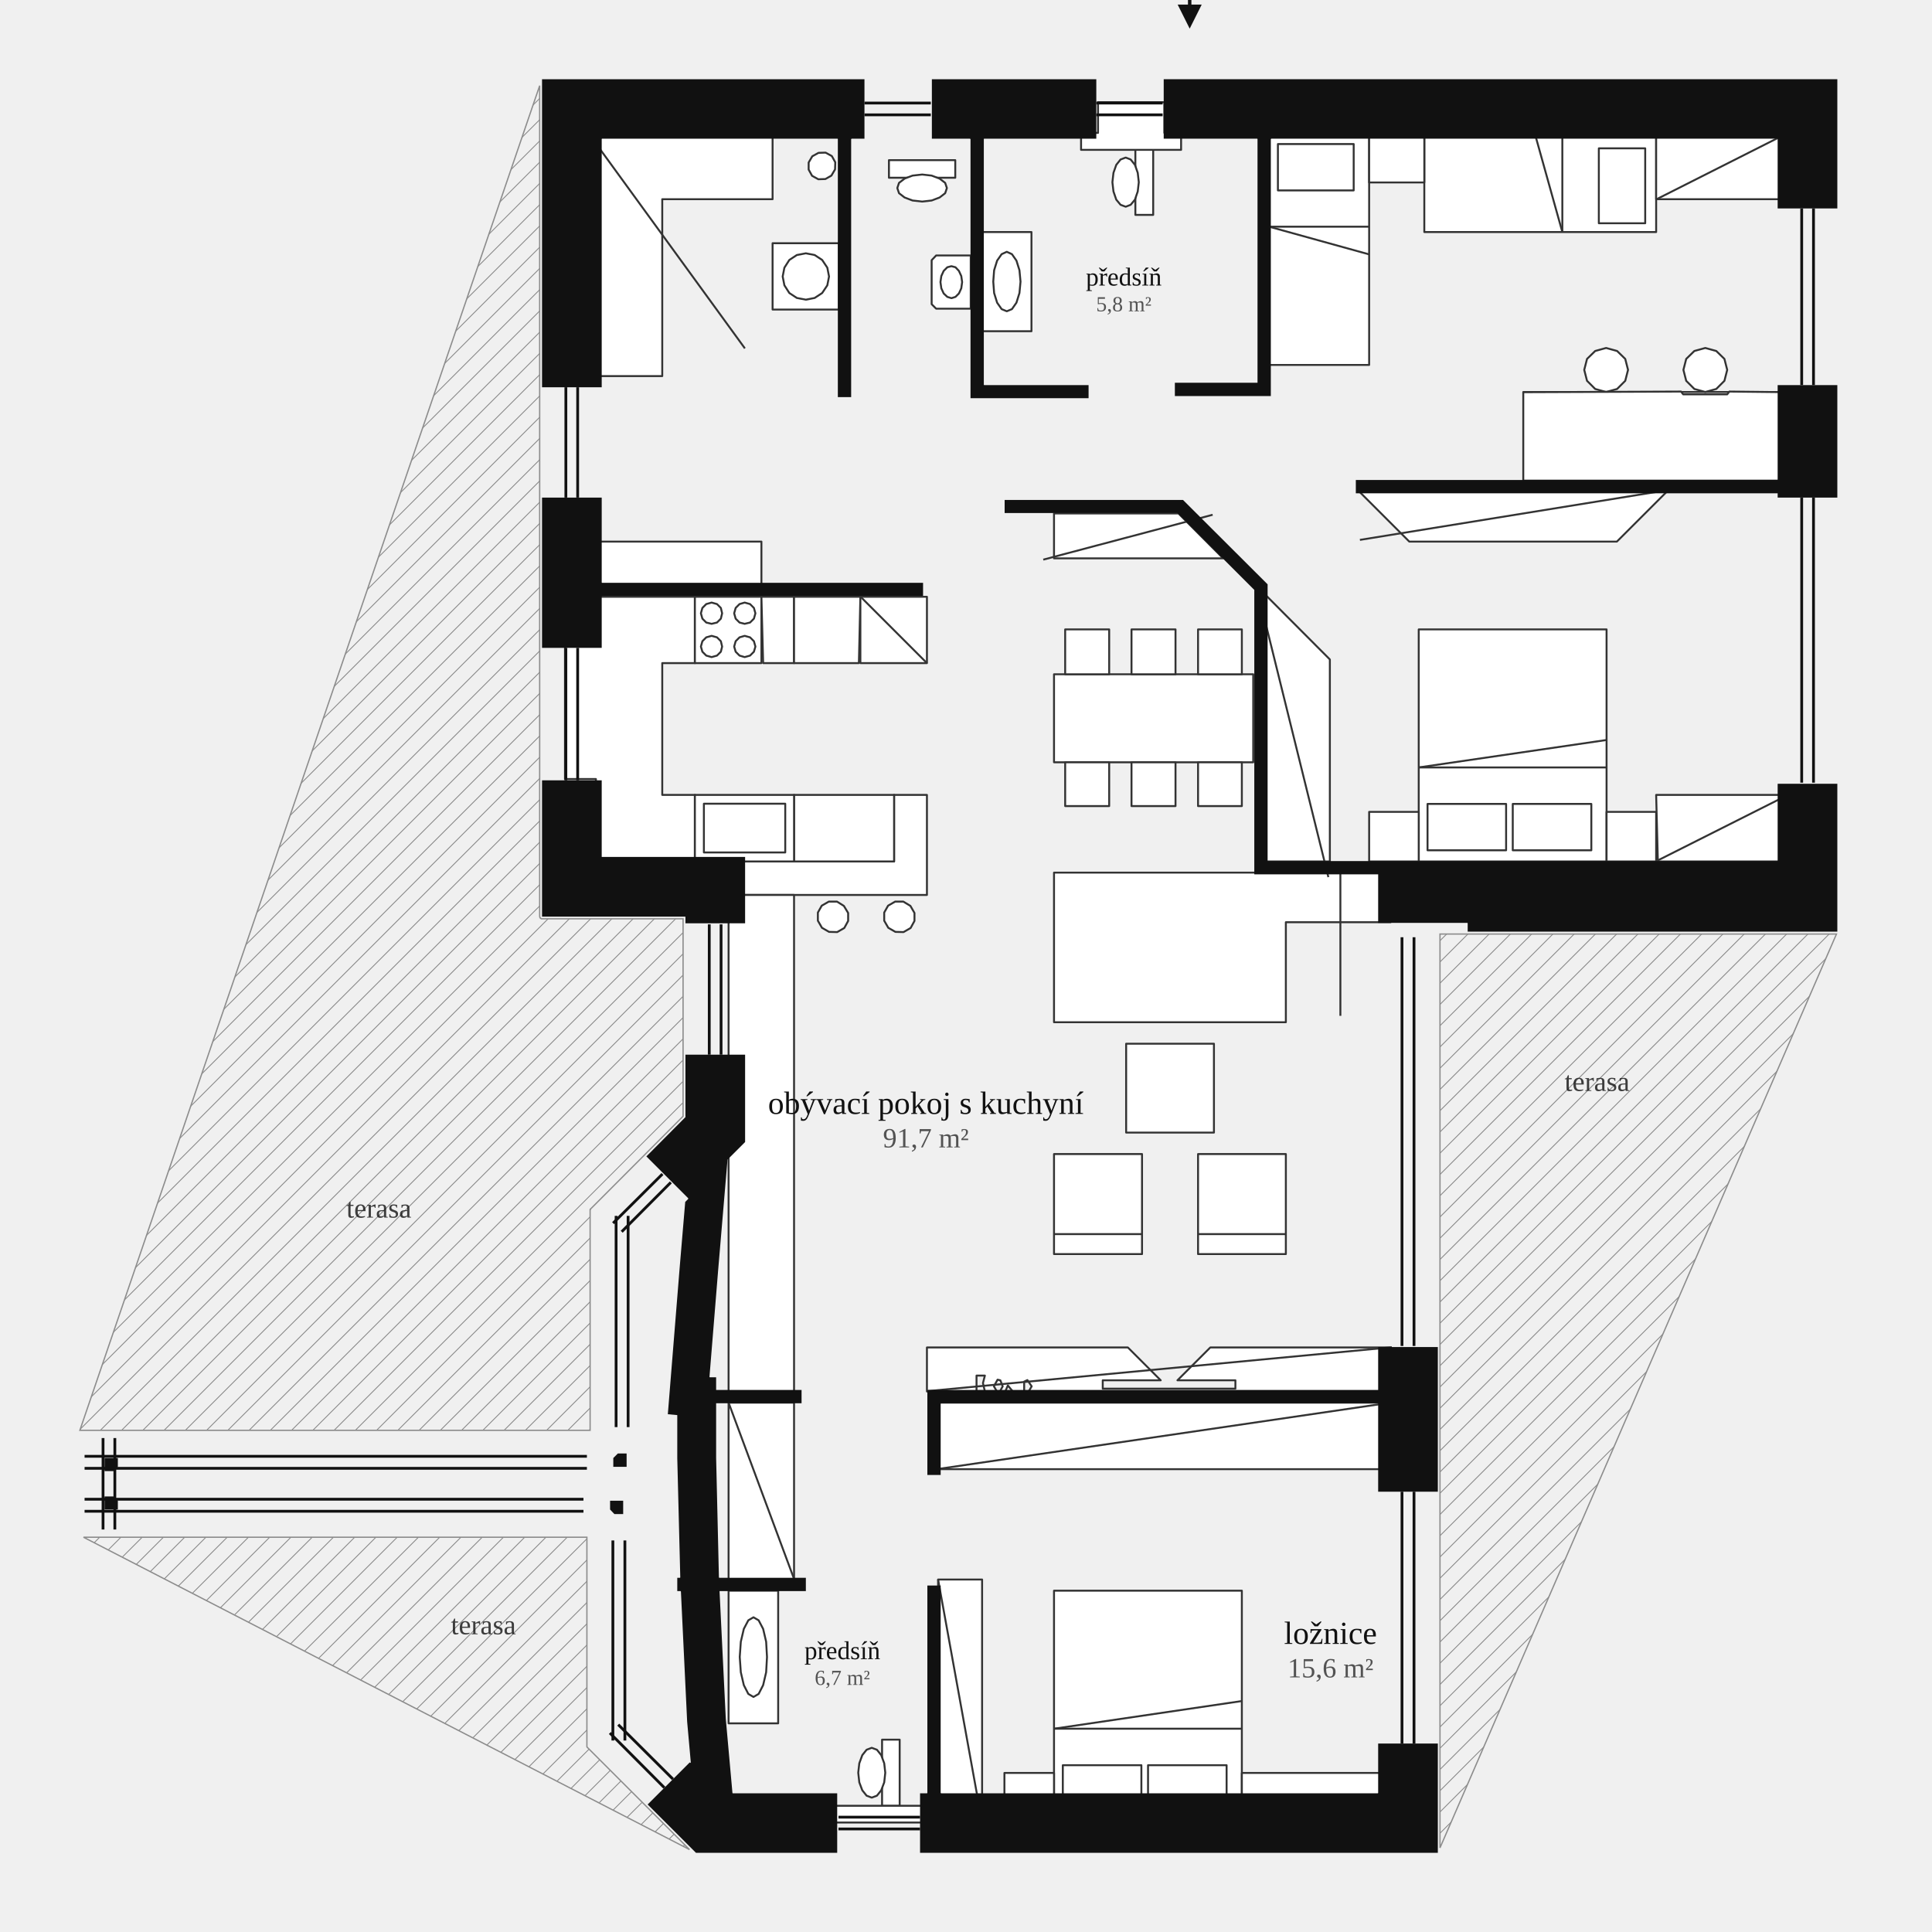
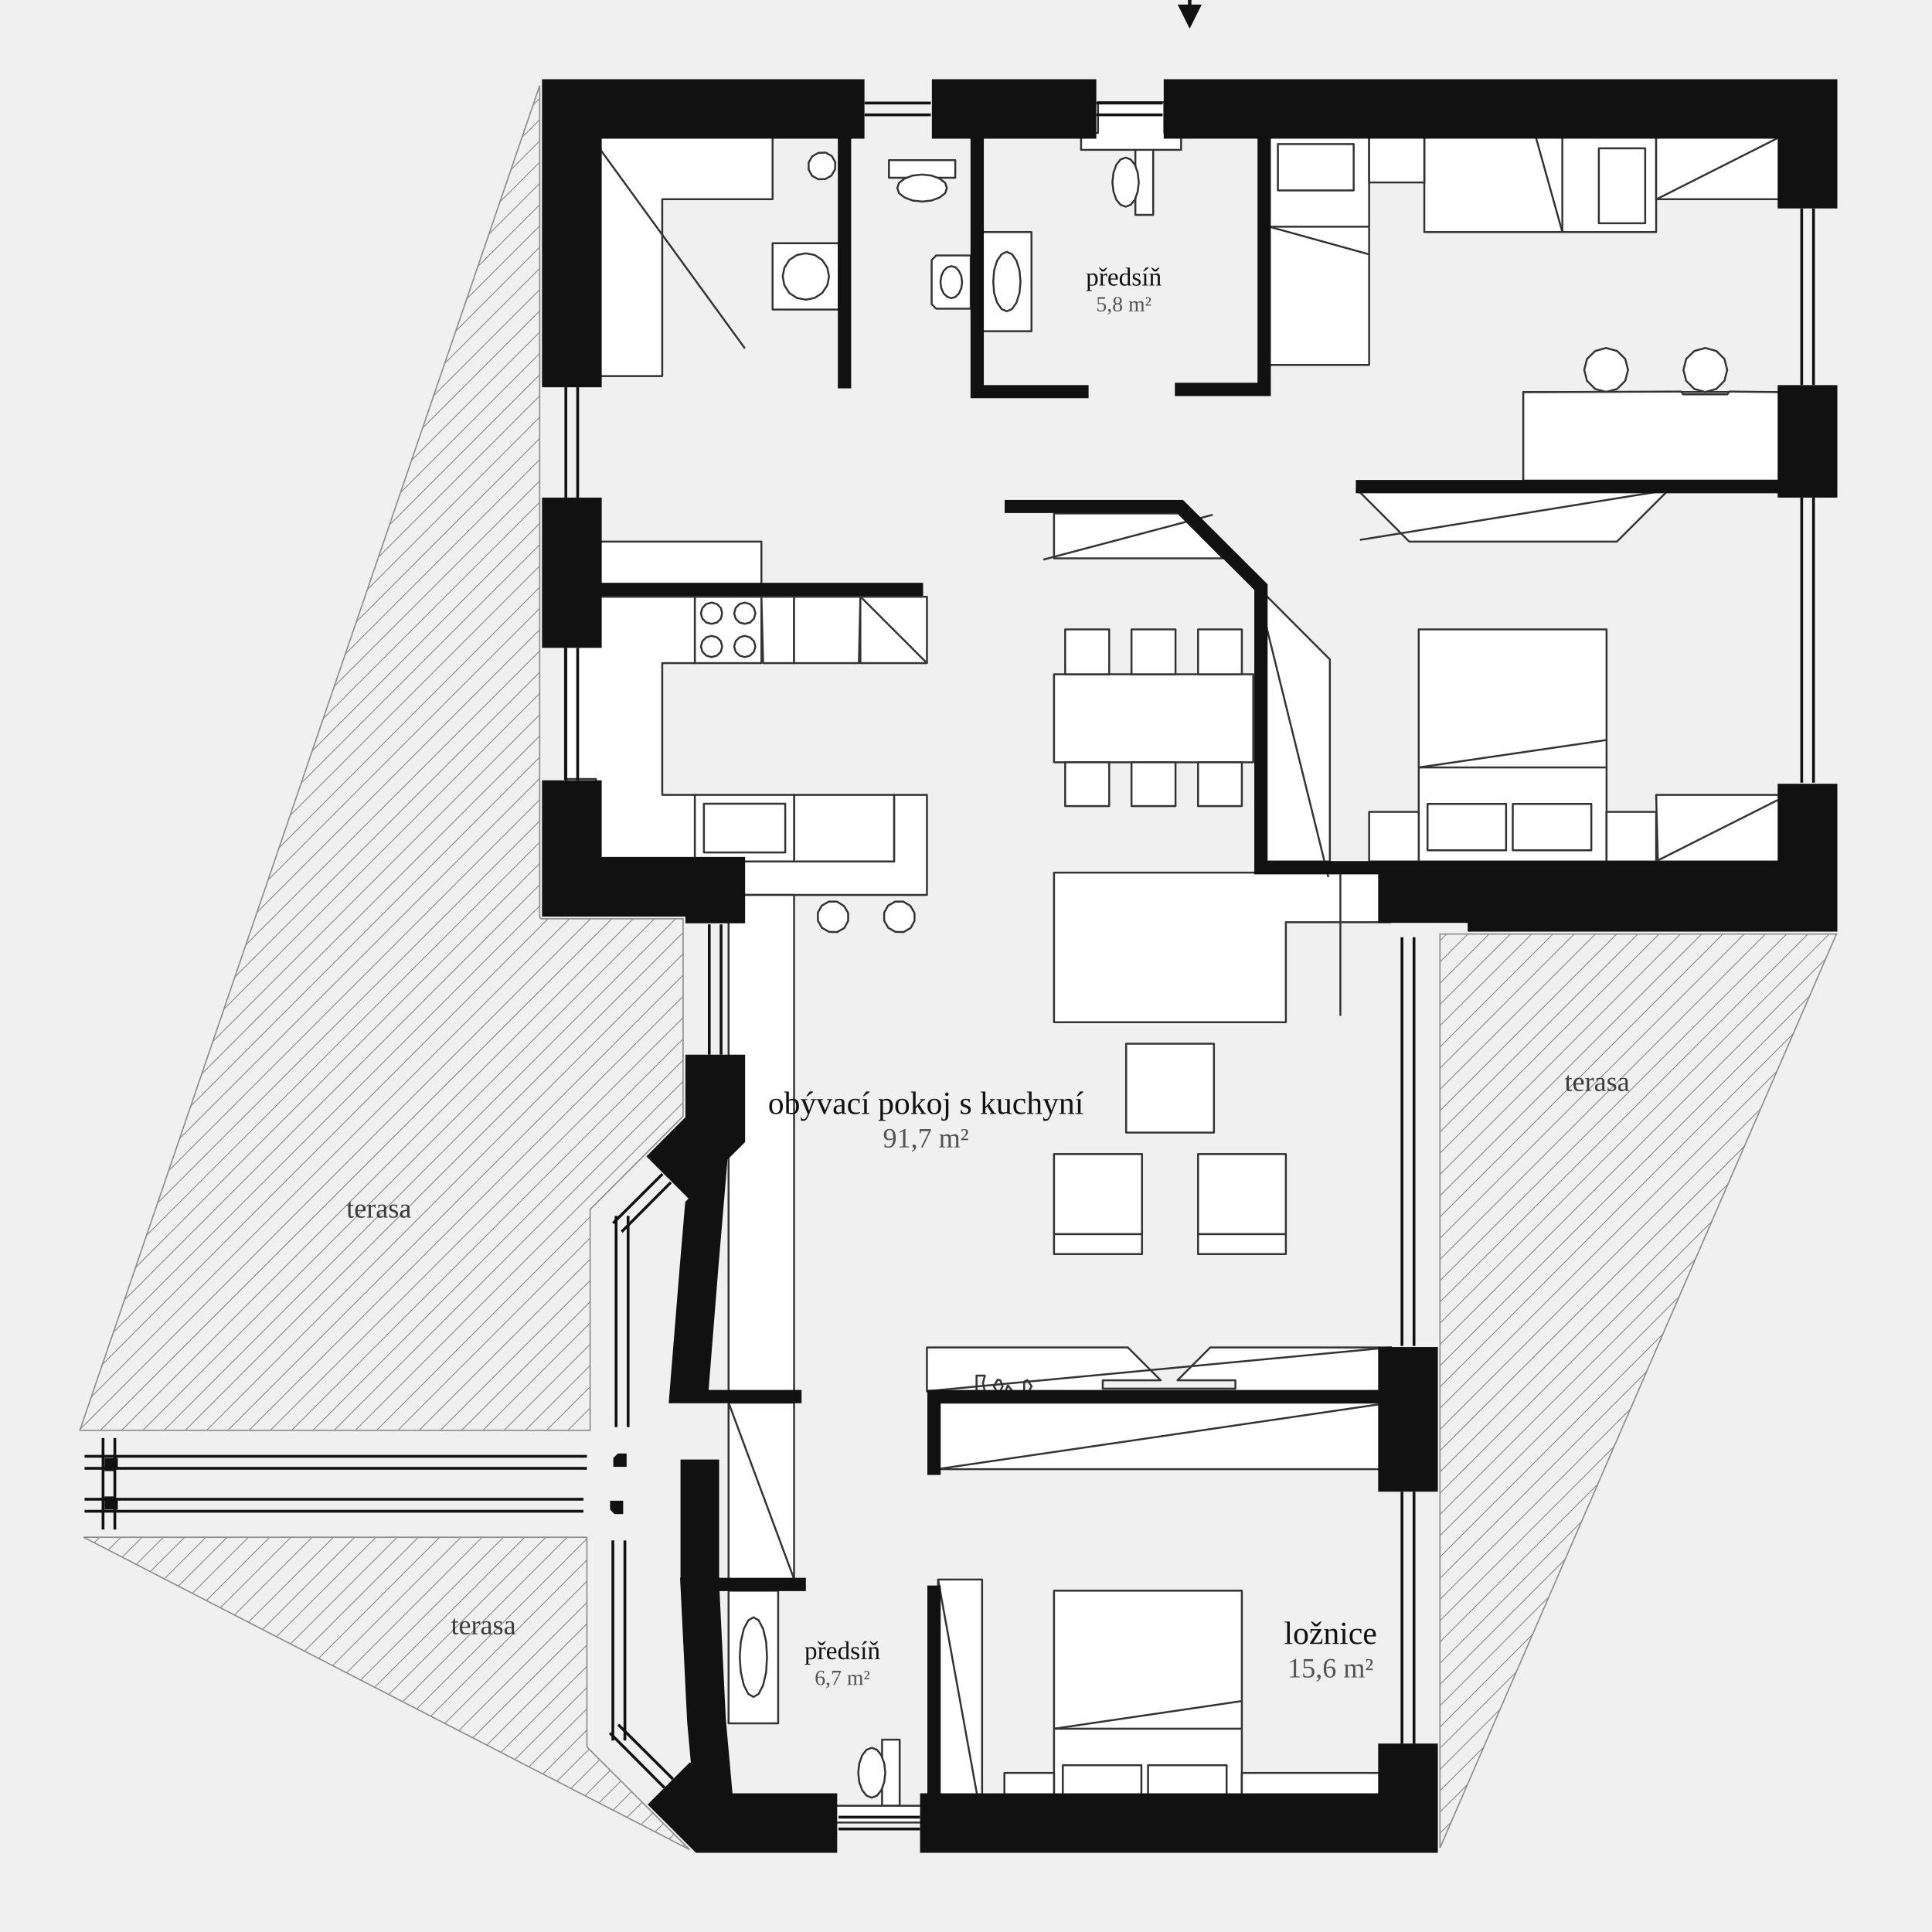
<svg xmlns="http://www.w3.org/2000/svg" viewBox="0 0 900 900" class="floorplan" role="img" aria-label="Půdorys domu s153gzy se zařízením">
  <defs>
    <marker id="sip" viewBox="0 0 10 10" refX="8" refY="5" markerWidth="7" markerHeight="7" orient="auto">
      <path d="M0 0 L10 5 L0 10 Z" fill="#111111" />
    </marker>
    <pattern id="sraf" width="7" height="7" patternUnits="userSpaceOnUse" patternTransform="rotate(45)">
      <path d="M0 0 L0 7" stroke="#8C8C8C" stroke-width=".8" />
    </pattern>
  </defs>
  <style>.furn path{vector-effect:non-scaling-stroke}.doors .arc{stroke-dasharray:2 2;stroke-width:.5}.terasa{fill:url(#sraf);stroke:#8C8C8C;stroke-width:.6}</style>
  <g class="furn" fill="#fff" stroke="#333333" stroke-width=".9" stroke-linejoin="round">
    <path d="M308.5 308.9 L308.5 370.3 L323.7 370.3 L323.7 401.3 L277.6 401.3 L277.6 362.9 L263.2 362.9 L263.2 301.0 L277.6 301.0 L277.6 278.0 L323.7 278.0 L323.7 308.9 L308.5 308.9 Z" />
    <path d="M354.7 308.9 L323.7 308.9 L323.7 278.0 L354.7 278.0 L354.7 308.9 Z" />
    <path d="M331.5 290.6 L334.0 290.0 L335.8 288.2 L336.4 285.7 L335.8 283.2 L334.0 281.4 L331.5 280.7 L329.0 281.4 L327.2 283.2 L326.5 285.7 L327.2 288.2 L329.0 290.0 Z" />
    <path d="M346.9 290.6 L349.4 290.0 L351.2 288.2 L351.9 285.7 L351.2 283.2 L349.4 281.4 L346.9 280.7 L344.5 281.4 L342.7 283.2 L342.0 285.7 L342.7 288.2 L344.5 290.0 Z" />
    <path d="M331.5 306.1 L334.0 305.4 L335.8 303.6 L336.4 301.2 L335.8 298.7 L334.0 296.9 L331.5 296.2 L329.0 296.9 L327.2 298.7 L326.5 301.2 L327.2 303.6 L329.0 305.4 Z" />
    <path d="M346.9 306.1 L349.4 305.4 L351.2 303.6 L351.9 301.2 L351.2 298.7 L349.4 296.9 L346.9 296.2 L344.5 296.9 L342.7 298.7 L342.0 301.2 L342.7 303.6 L344.5 305.4 Z" />
    <path d="M355.5 308.9 L354.7 278.0 L369.9 278.0 L369.9 308.9 L355.5 308.9 Z" />
    <path d="M400.1 308.9 L369.9 308.9 L369.9 278.0 L400.8 278.0 L400.1 308.9 Z" />
    <path d="M431.8 308.9 L400.8 308.9 L400.8 278.0 L431.8 278.0 L431.8 308.9 Z" />
    <path d="M400.9 278.0 L431.8 308.9" />
    <path d="M431.8 370.3 L431.8 416.9 L339.4 416.9 L339.4 401.3 L416.5 401.3 L416.5 370.3 L431.8 370.3 Z" />
    <path d="M416.5 401.3 L369.9 401.3 L369.9 370.3 L416.5 370.3 L416.5 401.3 Z" />
    <path d="M369.9 401.3 L323.7 401.3 L323.7 370.3 L369.9 370.3 L369.9 401.3 Z" />
    <path d="M327.9 397.1 L365.8 397.1 L365.8 374.4 L327.9 374.4 Z" />
    <path d="M362.5 802.8 L339.4 802.8 L339.4 741.0 L362.5 741.0 L362.5 802.8 Z" />
    <path d="M351.0 790.5 L353.4 789.1 L355.5 785.0 L356.9 779.0 L357.3 771.9 L356.9 764.8 L355.5 758.8 L353.4 754.8 L351.0 753.4 L348.6 754.8 L346.5 758.8 L345.1 764.8 L344.6 771.9 L345.1 779.0 L346.5 785.0 L348.6 789.1 Z" />
    <path d="M480.5 108.1 L480.5 154.3 L457.5 154.3 L457.5 108.1 L480.5 108.1 Z" />
    <path d="M469.0 145.0 L471.4 144.0 L473.5 141.0 L474.9 136.5 L475.4 131.2 L474.9 125.9 L473.5 121.4 L471.4 118.4 L469.0 117.3 L466.6 118.4 L464.5 121.4 L463.1 125.9 L462.7 131.2 L463.1 136.5 L464.5 141.0 L466.6 144.0 Z" />
    <path d="M359.9 144.2 L359.9 113.3 L390.8 113.3 L390.8 144.2 L359.9 144.2 Z" />
    <path d="M386.2 128.8 L385.4 124.7 L383.0 121.1 L379.5 118.8 L375.4 118.0 L371.2 118.8 L367.7 121.1 L365.4 124.7 L364.6 128.8 L365.4 132.9 L367.7 136.5 L371.2 138.8 L375.4 139.6 L379.5 138.8 L383.0 136.5 L385.4 132.9 Z" />
    <path d="M410.9 810.4 L410.9 841.3 L419.1 841.3 L419.1 810.4 Z" />
    <path d="M406.1 837.4 L408.5 836.5 L410.5 834.0 L411.9 830.3 L412.4 825.8 L411.9 821.4 L410.5 817.6 L408.5 815.1 L406.1 814.2 L403.7 815.1 L401.7 817.6 L400.3 821.4 L399.8 825.8 L400.3 830.3 L401.7 834.0 L403.7 836.5 Z" />
    <path d="M414.1 82.8 L445.0 82.8 L445.0 74.6 L414.1 74.6 Z" />
    <path d="M441.1 87.6 L440.3 85.2 L437.7 83.2 L434.0 81.8 L429.6 81.3 L425.1 81.8 L421.4 83.2 L418.8 85.2 L418.0 87.6 L418.8 90.0 L421.4 92.0 L425.1 93.4 L429.6 93.9 L434.0 93.4 L437.7 92.0 L440.3 90.0 Z" />
    <path d="M528.9 69.6 L528.9 100.1 L537.2 100.1 L537.2 69.6 Z" />
    <path d="M524.4 96.3 L526.7 95.4 L528.7 93.0 L530.0 89.2 L530.5 84.9 L530.0 80.5 L528.7 76.8 L526.7 74.3 L524.4 73.4 L522.0 74.3 L520.0 76.8 L518.7 80.5 L518.2 84.9 L518.7 89.2 L520.0 93.0 L522.0 95.4 Z" />
    <path d="M452.2 119.0 L452.2 143.8 L436.1 143.8 L434.0 141.7 L434.0 121.2 L436.1 119.0 L452.2 119.0 Z" />
    <path d="M443.2 138.9 L445.1 138.3 L446.7 136.7 L447.8 134.3 L448.2 131.4 L447.8 128.6 L446.7 126.2 L445.1 124.5 L443.2 124.0 L441.3 124.5 L439.6 126.2 L438.5 128.6 L438.1 131.4 L438.5 134.3 L439.6 136.7 L441.3 138.3 Z" />
    <path d="M578.5 741.0 L578.5 849.0 L491.0 849.0 L491.0 741.0 L578.5 741.0 Z" />
    <path d="M495.1 822.3 L495.1 843.9 L531.7 843.9 L531.7 822.3 Z" />
    <path d="M534.8 822.3 L534.8 843.9 L571.4 843.9 L571.4 822.3 Z" />
    <path d="M491.0 805.3 L578.6 805.3" />
    <path d="M491.0 805.3 L578.6 792.4" />
    <path d="M748.4 293.2 L748.4 401.3 L660.9 401.3 L660.9 293.2 L748.4 293.2 Z" />
    <path d="M665.0 374.5 L665.0 396.1 L701.6 396.1 L701.6 374.5 Z" />
    <path d="M704.7 374.5 L704.7 396.1 L741.3 396.1 L741.3 374.5 Z" />
    <path d="M660.9 357.5 L748.5 357.5" />
    <path d="M660.9 357.5 L748.5 344.7" />
    <path d="M591.2 170.0 L591.2 61.9 L637.8 61.9 L637.8 170.0 L591.2 170.0 Z" />
    <path d="M595.3 88.7 L595.3 67.1 L630.6 67.1 L630.6 88.7 Z" />
    <path d="M591.2 105.6 L637.8 105.6" />
    <path d="M591.2 105.6 L637.8 118.5" />
    <path d="M663.5 61.9 L771.5 61.9 L771.5 108.1 L663.5 108.1 L663.5 61.9 Z" />
    <path d="M744.8 104.0 L766.4 104.0 L766.4 69.1 L744.8 69.1 Z" />
    <path d="M727.8 108.1 L727.8 61.9" />
    <path d="M727.8 108.1 L714.9 61.9" />
    <path d="M578.5 849.0 L578.5 825.9 L647.8 825.9 L647.8 849.0 L578.5 849.0 Z" />
    <path d="M491.0 825.9 L491.0 849.0 L467.9 849.0 L467.9 825.9 L491.0 825.9 Z" />
    <path d="M748.4 401.3 L748.4 378.2 L771.5 378.2 L771.5 401.3 L748.4 401.3 Z" />
    <path d="M660.9 378.2 L660.9 401.3 L637.8 401.3 L637.8 378.2 L660.9 378.2 Z" />
    <path d="M637.8 85.0 L637.8 61.9 L663.5 61.9 L663.5 85.0 L637.8 85.0 Z" />
    <path d="M599.0 429.6 L599.0 476.2 L491.0 476.2 L491.0 406.5 L647.8 406.5 L647.8 429.6 L599.0 429.6 Z" />
    <path d="M624.4 473.2 L624.4 403.4" />
    <path d="M532.0 584.2 L491.0 584.2 L491.0 537.6 L532.0 537.6 L532.0 584.2 Z" />
    <path d="M491.0 574.9 L532.0 574.9" />
    <path d="M599.0 537.6 L599.0 584.2 L558.1 584.2 L558.1 537.6 L599.0 537.6 Z" />
    <path d="M558.1 574.9 L599.0 574.9" />
    <path d="M524.6 486.2 L565.5 486.2 L565.5 527.6 L524.6 527.6 L524.6 486.2 Z" />
    <path d="M491.0 314.1 L583.8 314.1 L583.8 355.1 L491.0 355.1 L491.0 314.1 Z" />
    <path d="M496.2 355.1 L516.7 355.1 L516.7 375.5 L496.2 375.5 L496.2 355.1 Z" />
    <path d="M527.1 355.1 L547.6 355.1 L547.6 375.5 L527.1 375.5 L527.1 355.1 Z" />
    <path d="M558.1 355.1 L578.5 355.1 L578.5 375.5 L558.1 375.5 L558.1 355.1 Z" />
    <path d="M496.2 293.2 L516.7 293.2 L516.7 314.1 L496.2 314.1 L496.2 293.2 Z" />
    <path d="M527.1 293.2 L547.6 293.2 L547.6 314.1 L527.1 314.1 L527.1 293.2 Z" />
    <path d="M558.1 293.2 L578.5 293.2 L578.5 314.1 L558.1 314.1 L558.1 293.2 Z" />
    <path d="M709.7 182.6 L832.9 182.6 L832.9 224.0 L709.7 224.0 L709.7 182.6 Z" />
    <path d="M748.2 182.6 L753.3 181.2 L757.1 177.4 L758.4 172.3 L757.1 167.2 L753.3 163.5 L748.2 162.1 L743.1 163.5 L739.3 167.2 L738.0 172.3 L739.3 177.4 L743.1 181.2 Z" />
    <path d="M833.1 182.7 L833.1 223.9 L709.6 223.9 L709.6 182.7 L783.1 182.4 L784.1 183.7 L804.6 183.7 L805.6 182.4 L833.1 182.7 Z" />
    <path d="M804.6 172.3 L803.3 167.2 L799.5 163.5 L794.4 162.1 L789.3 163.5 L785.5 167.2 L784.2 172.3 L785.5 177.4 L789.3 181.2 L794.4 182.6 L799.5 181.2 L803.3 177.4 Z" />
    <path d="M393.3 432.3 L395.1 429.0 L395.1 425.3 L393.1 422.0 L389.9 420.0 L386.1 420.0 L382.8 421.9 L381.0 425.1 L381.0 428.9 L382.9 432.2 L386.2 434.1 L390.0 434.2 Z" />
    <path d="M424.2 432.3 L426.0 429.0 L426.0 425.3 L424.1 422.0 L420.8 420.0 L417.0 420.0 L413.7 421.9 L411.9 425.1 L411.9 428.9 L413.8 432.2 L417.1 434.1 L420.9 434.2 Z" />
    <path d="M387.5 72.7 L384.6 71.1 L381.3 71.2 L378.4 72.8 L376.7 75.7 L376.7 79.0 L378.3 81.9 L381.2 83.5 L384.5 83.4 L387.3 81.8 L389.0 78.9 L389.1 75.6 Z" />
    <path d="M369.9 416.9 L369.9 648.2 L339.4 648.2 L339.4 416.9 L369.9 416.9 Z" />
    <path d="M647.8 684.4 L437.0 684.4 L437.0 653.4 L647.8 653.4 L647.8 684.4 Z" />
    <path d="M437.0 684.3 L647.8 653.4" />
    <path d="M308.5 175.2 L277.6 175.2 L277.6 61.9 L359.9 61.9 L359.9 92.8 L308.5 92.8 L308.5 175.2 Z" />
    <path d="M264.7 49.1 L347.0 162.3" />
    <path d="M540.7 643.0 L513.7 643.0 L513.7 646.9 L575.5 646.9 L575.5 643.0 L548.5 643.0 L563.8 627.7 L647.8 627.7 L647.8 648.2 L486.6 648.2 L479.2 648.2 L480.6 645.8 L478.6 642.9 L477.1 643.6 L477.1 648.2 L471.8 648.2 L469.5 645.4 L468.3 648.2 L465.8 648.2 L467.1 645.8 L466.0 643.0 L464.7 642.7 L463.0 645.8 L464.4 648.2 L458.8 648.2 L457.9 644.3 L458.8 640.8 L454.9 640.8 L454.9 648.2 L431.8 648.2 L431.8 627.7 L525.4 627.7 L540.7 643.0 Z" />
    <path d="M432.4 648.0 L648.4 627.6" />
    <path d="M588.6 276.2 L619.5 307.2 L619.5 401.3 L588.6 401.3 L588.6 276.2 Z" />
    <path d="M587.9 283.6 L618.8 408.6" />
    <path d="M656.5 252.3 L633.4 229.2 L776.3 229.2 L753.2 252.3 L656.5 252.3 Z" />
    <path d="M633.5 251.5 L776.3 228.4" />
    <path d="M369.9 653.4 L369.9 735.8 L339.4 735.8 L339.4 653.4 L369.9 653.4 Z" />
    <path d="M339.4 653.4 L370.0 735.8" />
    <path d="M437.0 735.8 L457.5 735.8 L457.5 849.0 L437.0 849.0 L437.0 735.8 Z" />
    <path d="M437.0 735.8 L457.5 849.0" />
    <path d="M832.9 92.8 L771.5 92.8 L771.5 61.9 L832.9 61.9 L832.9 92.8 Z" />
    <path d="M771.5 92.9 L832.9 61.9" />
    <path d="M772.3 401.3 L771.5 370.3 L832.9 370.3 L832.9 401.3 L772.3 401.3 Z" />
    <path d="M771.5 401.2 L832.9 370.3" />
    <path d="M277.6 252.3 L354.7 252.3 L354.7 272.7 L277.6 272.7 L277.6 252.3 Z" />
    <path d="M491.0 260.1 L491.0 239.2 L549.0 239.2 L569.8 260.1 L491.0 260.1 Z" />
    <path d="M486.0 260.7 L564.9 239.8" />
    <path d="M550.2 61.9 L550.2 69.8 L503.6 69.8 L503.6 61.9 L511.5 61.9 L511.5 47.6 L542.4 47.6 L542.4 61.9 L550.2 61.9 Z" />
    <path d="M385.6 849.0 L385.6 841.2 L431.8 841.2 L431.8 849.0 L385.6 849.0 Z" />
  </g>
  <g class="eyes" fill="#8C8C8C" />
  <g fill="#111111" fill-rule="evenodd">
    <path d="M468.0 239.0 L468.0 239.0 L468.0 232.9 L468.0 232.9 L468.0 232.9 L551.1 232.9 L551.1 232.9 L551.1 232.9 L590.5 272.2 L590.5 272.2 L590.5 272.2 L590.5 400.9 L590.5 400.9 L590.5 400.9 L590.5 401.0 L590.5 401.0 L590.5 401.0 L590.5 401.0 L590.5 401.0 L590.5 401.0 L590.5 401.1 L590.6 401.1 L590.6 401.1 L590.6 401.1 L590.6 401.1 L590.6 401.1 L590.7 401.1 L590.7 401.1 L827.9 401.1 L828.0 401.1 L828.0 401.1 L828.0 401.1 L828.0 401.1 L828.0 401.1 L828.1 401.1 L828.1 401.1 L828.1 401.0 L828.1 401.0 L828.1 401.0 L828.1 401.0 L828.1 401.0 L828.1 401.0 L828.1 400.9 L828.1 400.9 L828.1 400.9 L828.1 365.1 L828.2 365.1 L828.2 365.1 L855.9 365.1 L855.9 365.1 L855.9 365.1 L855.9 434.0 L855.9 434.0 L855.9 434.0 L683.7 434.0 L683.7 434.0 L683.7 434.0 L683.7 430.1 L683.7 430.1 L683.7 430.1 L683.7 430.1 L683.7 430.0 L683.7 430.0 L683.7 430.0 L683.6 430.0 L683.6 430.0 L683.6 430.0 L683.6 429.9 L683.6 429.9 L683.6 429.9 L683.5 429.9 L683.5 429.9 L683.5 429.9 L683.5 429.9 L642.0 429.9 L642.0 429.9 L642.0 429.9 L642.0 407.5 L642.0 407.5 L642.0 407.4 L642.0 407.4 L642.0 407.4 L642.0 407.4 L642.0 407.4 L642.0 407.3 L642.0 407.3 L641.9 407.3 L641.9 407.3 L641.9 407.3 L641.9 407.3 L641.9 407.3 L641.9 407.3 L641.8 407.3 L641.8 407.3 L584.3 407.3 L584.3 407.3 L584.3 407.3 L584.3 274.9 L584.3 274.9 L584.3 274.8 L584.3 274.8 L584.3 274.8 L584.3 274.8 L584.3 274.8 L584.3 274.8 L584.2 274.7 L548.6 239.1 L548.6 239.1 L548.6 239.1 L548.6 239.1 L548.5 239.1 L548.5 239.1 L548.5 239.1 L548.5 239.0 L548.5 239.0 L468.0 239.0 L468.0 239.0 Z" />
    <path d="M542.1 64.6 L542.1 64.6 L542.1 36.9 L542.1 36.9 L542.1 36.9 L855.9 36.9 L855.9 36.9 L855.9 36.9 L855.9 97.1 L855.9 97.1 L855.9 97.1 L828.2 97.1 L828.2 97.1 L828.1 97.1 L828.1 64.9 L828.1 64.8 L828.1 64.8 L828.1 64.8 L828.1 64.8 L828.1 64.8 L828.1 64.7 L828.1 64.7 L828.1 64.7 L828.1 64.7 L828.1 64.7 L828.0 64.7 L828.0 64.7 L828.0 64.7 L828.0 64.7 L828.0 64.6 L827.9 64.6 L592.2 64.6 L592.2 64.6 L592.2 64.7 L592.2 64.7 L592.1 64.7 L592.1 64.7 L592.1 64.7 L592.1 64.7 L592.1 64.7 L592.1 64.7 L592.0 64.7 L592.0 64.8 L592.0 64.8 L592.0 64.8 L592.0 64.8 L592.0 64.8 L592.0 64.9 L592.0 184.5 L592.0 184.5 L592.0 184.5 L547.3 184.5 L547.3 184.5 L547.3 184.5 L547.3 178.3 L547.3 178.3 L547.3 178.3 L585.6 178.3 L585.7 178.3 L585.7 178.3 L585.7 178.3 L585.7 178.3 L585.7 178.3 L585.8 178.3 L585.8 178.3 L585.8 178.3 L585.8 178.3 L585.8 178.3 L585.8 178.2 L585.8 178.2 L585.8 178.2 L585.8 178.2 L585.8 178.2 L585.8 178.1 L585.8 64.9 L585.8 64.8 L585.8 64.8 L585.8 64.8 L585.8 64.8 L585.8 64.8 L585.8 64.7 L585.8 64.7 L585.8 64.7 L585.8 64.7 L585.8 64.7 L585.7 64.7 L585.7 64.7 L585.7 64.7 L585.7 64.7 L585.7 64.6 L585.6 64.6 L542.1 64.6 L542.1 64.6 Z" />
    <path d="M631.6 229.8 L631.6 229.8 L631.6 223.6 L631.6 223.6 L631.6 223.6 L827.9 223.6 L828.0 223.6 L828.0 223.6 L828.0 223.6 L828.0 223.6 L828.0 223.6 L828.1 223.6 L828.1 223.6 L828.1 223.6 L828.1 223.5 L828.1 223.5 L828.1 223.5 L828.1 223.5 L828.1 223.5 L828.1 223.4 L828.1 223.4 L828.1 223.4 L828.1 179.4 L828.2 179.4 L828.2 179.4 L855.9 179.4 L855.9 179.4 L855.9 179.4 L855.9 231.8 L855.9 231.8 L855.9 231.8 L828.2 231.8 L828.2 231.8 L828.1 231.8 L828.1 230.0 L828.1 230.0 L828.1 230.0 L828.1 229.9 L828.1 229.9 L828.1 229.9 L828.1 229.9 L828.1 229.9 L828.1 229.8 L828.1 229.8 L828.1 229.8 L828.0 229.8 L828.0 229.8 L828.0 229.8 L828.0 229.8 L828.0 229.8 L827.9 229.8 L631.6 229.8 L631.6 229.8 Z" />
-     <path d="M428.6 863.1 L428.6 863.1 L428.6 835.4 L428.6 835.4 L428.6 835.4 L431.8 835.4 L431.8 835.4 L431.9 835.3 L431.9 835.3 L431.9 835.3 L431.9 835.3 L431.9 835.3 L431.9 835.3 L432.0 835.3 L432.0 835.3 L432.0 835.3 L432.0 835.2 L432.0 835.2 L432.0 835.2 L432.0 835.2 L432.0 835.2 L432.0 835.1 L432.0 738.6 L432.0 738.6 L432.0 738.6 L438.2 738.6 L438.2 738.6 L438.2 738.6 L438.2 835.1 L438.2 835.2 L438.2 835.2 L438.2 835.2 L438.2 835.2 L438.2 835.2 L438.2 835.3 L438.2 835.3 L438.3 835.3 L438.3 835.3 L438.3 835.3 L438.3 835.3 L438.3 835.3 L438.3 835.3 L438.4 835.3 L438.4 835.4 L438.4 835.4 L641.8 835.4 L641.8 835.4 L641.9 835.3 L641.9 835.3 L641.9 835.3 L641.9 835.3 L641.9 835.3 L641.9 835.3 L642.0 835.3 L642.0 835.3 L642.0 835.3 L642.0 835.2 L642.0 835.2 L642.0 835.2 L642.0 835.2 L642.0 835.2 L642.0 835.1 L642.0 812.2 L642.0 812.2 L642.0 812.2 L669.8 812.2 L669.8 812.2 L669.8 812.2 L669.8 863.1 L669.8 863.1 L669.8 863.1 L428.6 863.1 L428.6 863.1 Z" />
+     <path d="M428.6 835.4 L428.6 835.4 L428.6 835.4 L431.8 835.4 L431.8 835.4 L431.9 835.3 L431.9 835.3 L431.9 835.3 L431.9 835.3 L431.9 835.3 L431.9 835.3 L432.0 835.3 L432.0 835.3 L432.0 835.3 L432.0 835.2 L432.0 835.2 L432.0 835.2 L432.0 835.2 L432.0 835.2 L432.0 835.1 L432.0 738.6 L432.0 738.6 L432.0 738.6 L438.2 738.6 L438.2 738.6 L438.2 738.6 L438.2 835.1 L438.2 835.2 L438.2 835.2 L438.2 835.2 L438.2 835.2 L438.2 835.2 L438.2 835.3 L438.2 835.3 L438.3 835.3 L438.3 835.3 L438.3 835.3 L438.3 835.3 L438.3 835.3 L438.3 835.3 L438.4 835.3 L438.4 835.4 L438.4 835.4 L641.8 835.4 L641.8 835.4 L641.9 835.3 L641.9 835.3 L641.9 835.3 L641.9 835.3 L641.9 835.3 L641.9 835.3 L642.0 835.3 L642.0 835.3 L642.0 835.3 L642.0 835.2 L642.0 835.2 L642.0 835.2 L642.0 835.2 L642.0 835.2 L642.0 835.1 L642.0 812.2 L642.0 812.2 L642.0 812.2 L669.8 812.2 L669.8 812.2 L669.8 812.2 L669.8 863.1 L669.8 863.1 L669.8 863.1 L428.6 863.1 L428.6 863.1 L428.6 863.1 L428.6 835.4 Z" />
    <path d="M432.0 687.1 L432.0 687.1 L432.0 647.5 L432.0 647.5 L432.0 647.5 L641.8 647.5 L641.8 647.5 L641.9 647.5 L641.9 647.5 L641.9 647.5 L641.9 647.5 L641.9 647.5 L641.9 647.5 L642.0 647.5 L642.0 647.4 L642.0 647.4 L642.0 647.4 L642.0 647.4 L642.0 647.4 L642.0 647.4 L642.0 647.3 L642.0 647.3 L642.0 627.5 L642.0 627.5 L642.0 627.5 L669.8 627.5 L669.8 627.5 L669.8 627.5 L669.8 694.9 L669.8 694.9 L669.8 694.9 L642.0 694.9 L642.0 694.9 L642.0 694.9 L642.0 653.9 L642.0 653.9 L642.0 653.9 L642.0 653.8 L642.0 653.8 L642.0 653.8 L642.0 653.8 L642.0 653.8 L642.0 653.8 L641.9 653.7 L641.9 653.7 L641.9 653.7 L641.9 653.7 L641.9 653.7 L641.9 653.7 L641.8 653.7 L641.8 653.7 L438.4 653.7 L438.4 653.7 L438.4 653.7 L438.3 653.7 L438.3 653.7 L438.3 653.7 L438.3 653.7 L438.3 653.7 L438.3 653.8 L438.2 653.8 L438.2 653.8 L438.2 653.8 L438.2 653.8 L438.2 653.8 L438.2 653.9 L438.2 653.9 L438.2 653.9 L438.2 687.1 L438.2 687.1 L438.2 687.1 L432.0 687.1 L432.0 687.1 Z" />
    <path d="M434.1 64.6 L434.1 64.6 L434.1 36.9 L434.1 36.9 L434.1 36.9 L510.7 36.9 L510.7 36.9 L510.7 36.9 L510.7 64.6 L510.7 64.6 L510.7 64.6 L458.5 64.6 L458.4 64.6 L458.4 64.7 L458.4 64.7 L458.4 64.7 L458.4 64.7 L458.3 64.7 L458.3 64.7 L458.3 64.7 L458.3 64.7 L458.3 64.7 L458.3 64.8 L458.3 64.8 L458.3 64.8 L458.3 64.8 L458.3 64.8 L458.3 64.9 L458.3 179.2 L458.3 179.2 L458.3 179.2 L458.3 179.2 L458.3 179.2 L458.3 179.3 L458.3 179.3 L458.3 179.3 L458.3 179.3 L458.3 179.3 L458.3 179.3 L458.4 179.3 L458.4 179.4 L458.4 179.4 L458.4 179.4 L458.4 179.4 L458.5 179.4 L507.1 179.4 L507.1 179.4 L507.1 179.4 L507.1 185.5 L507.1 185.5 L507.1 185.5 L452.1 185.5 L452.1 185.5 L452.1 185.5 L452.1 64.9 L452.1 64.8 L452.1 64.8 L452.1 64.8 L452.1 64.8 L452.1 64.8 L452.0 64.7 L452.0 64.7 L452.0 64.7 L452.0 64.7 L452.0 64.7 L452.0 64.7 L452.0 64.7 L451.9 64.7 L451.9 64.7 L451.9 64.6 L451.9 64.6 L434.1 64.6 L434.1 64.6 Z" />
    <path d="M252.5 231.9 L252.5 231.8 L252.5 231.8 L280.3 231.8 L280.3 231.8 L280.3 231.9 L280.3 271.3 L280.3 271.3 L280.3 271.3 L280.3 271.3 L280.3 271.3 L280.3 271.3 L280.3 271.4 L280.3 271.4 L280.3 271.4 L280.3 271.4 L280.3 271.4 L280.4 271.4 L280.4 271.4 L280.4 271.4 L280.4 271.5 L280.4 271.5 L280.5 271.5 L430.0 271.5 L430.0 271.5 L430.0 271.5 L430.0 277.6 L430.0 277.6 L430.0 277.6 L280.5 277.6 L280.4 277.6 L280.4 277.6 L280.4 277.6 L280.4 277.6 L280.4 277.7 L280.3 277.7 L280.3 277.7 L280.3 277.7 L280.3 277.7 L280.3 277.7 L280.3 277.7 L280.3 277.8 L280.3 277.8 L280.3 277.8 L280.3 277.8 L280.3 277.8 L280.3 301.8 L280.3 301.8 L280.3 301.8 L252.5 301.8 L252.5 301.8 L252.5 301.8 L252.5 231.9 Z" />
-     <path d="M252.5 180.4 L252.5 180.4 L252.5 36.9 L252.5 36.9 L252.5 36.9 L402.7 36.9 L402.7 36.9 L402.7 36.9 L402.7 64.6 L402.7 64.6 L402.7 64.6 L396.7 64.6 L396.7 64.6 L396.7 64.7 L396.7 64.7 L396.6 64.7 L396.6 64.7 L396.6 64.7 L396.6 64.7 L396.6 64.7 L396.6 64.7 L396.6 64.7 L396.5 64.8 L396.5 64.8 L396.5 64.8 L396.5 64.8 L396.5 64.8 L396.5 64.9 L396.5 185.0 L396.5 185.0 L396.5 185.0 L390.4 185.0 L390.3 185.0 L390.3 185.0 L390.3 64.9 L390.3 64.8 L390.3 64.8 L390.3 64.8 L390.3 64.8 L390.3 64.8 L390.3 64.7 L390.3 64.7 L390.3 64.7 L390.3 64.7 L390.3 64.7 L390.2 64.7 L390.2 64.7 L390.2 64.7 L390.2 64.7 L390.2 64.6 L390.1 64.6 L280.5 64.6 L280.4 64.6 L280.4 64.7 L280.4 64.7 L280.4 64.7 L280.4 64.7 L280.3 64.7 L280.3 64.7 L280.3 64.7 L280.3 64.7 L280.3 64.7 L280.3 64.8 L280.3 64.8 L280.3 64.8 L280.3 64.8 L280.3 64.8 L280.3 64.9 L280.3 180.4 L280.3 180.4 L280.3 180.4 L252.5 180.4 L252.5 180.4 Z" />
-     <path d="M301.1 538.7 L301.1 538.7 L319.2 520.5 L319.3 520.5 L319.3 520.5 L319.3 520.5 L319.3 520.4 L319.3 520.4 L319.3 520.4 L319.3 520.4 L319.3 520.4 L319.3 491.3 L319.3 491.3 L319.3 491.3 L347.1 491.3 L347.1 491.3 L347.1 491.3 L347.1 532.0 L347.1 532.0 L347.1 532.0 L339.0 540.1 L339.0 540.1 L339.0 540.1 L339.0 540.1 L338.9 540.1 L338.9 540.1 L338.9 540.2 L338.9 540.2 L334.5 592.2 L334.5 592.2 L330.5 641.4 L330.5 641.4 L330.5 641.4 L330.5 641.4 L330.5 641.5 L330.6 641.5 L330.6 641.5 L330.6 641.5 L330.6 641.5 L330.6 641.5 L330.6 641.6 L330.6 641.6 L330.6 641.6 L330.7 641.6 L330.7 641.6 L330.7 641.6 L330.7 641.6 L330.7 641.6 L333.5 641.6 L333.6 641.6 L333.6 641.6 L333.6 647.3 L333.6 647.3 L333.6 647.4 L333.6 647.4 L333.6 647.4 L333.6 647.4 L333.6 647.4 L333.6 647.4 L333.6 647.5 L333.6 647.5 L333.6 647.5 L333.7 647.5 L333.7 647.5 L333.7 647.5 L333.7 647.5 L333.7 647.5 L333.8 647.5 L373.4 647.5 L373.4 647.5 L373.4 647.5 L373.4 653.7 L373.4 653.7 L373.4 653.7 L333.8 653.7 L333.7 653.7 L333.7 653.7 L333.7 653.7 L333.7 653.7 L333.7 653.7 L333.6 653.7 L333.6 653.7 L333.6 653.8 L333.6 653.8 L333.6 653.8 L333.6 653.8 L333.6 653.8 L333.6 653.8 L333.6 653.9 L333.6 653.9 L333.6 653.9 L333.6 679.1 L333.6 679.1 L334.9 734.8 L334.9 734.8 L334.9 734.8 L334.9 734.8 L335.0 734.9 L335.0 734.9 L335.0 734.9 L335.0 734.9 L335.0 734.9 L335.0 734.9 L335.0 734.9 L335.0 735.0 L335.1 735.0 L335.1 735.0 L335.1 735.0 L335.1 735.0 L335.1 735.0 L375.4 735.0 L375.4 735.0 L375.4 735.0 L375.4 741.2 L375.4 741.2 L375.4 741.2 L335.4 741.2 L335.4 741.2 L335.4 741.2 L335.4 741.2 L335.3 741.2 L335.3 741.2 L335.3 741.2 L335.3 741.2 L335.3 741.2 L335.3 741.2 L335.2 741.2 L335.2 741.3 L335.2 741.3 L335.2 741.3 L335.2 741.3 L335.2 741.3 L335.2 741.4 L335.2 741.4 L338.1 800.7 L338.1 800.7 L341.2 835.2 L341.2 835.2 L341.2 835.2 L341.2 835.2 L341.2 835.2 L341.2 835.3 L341.2 835.3 L341.2 835.3 L341.2 835.3 L341.3 835.3 L341.3 835.3 L341.3 835.3 L341.3 835.3 L341.3 835.3 L341.3 835.4 L341.4 835.4 L390.0 835.4 L390.0 835.4 L390.0 835.4 L390.0 863.1 L390.0 863.1 L390.0 863.1 L324.2 863.1 L324.2 863.1 L324.2 863.1 L301.7 840.6 L301.7 840.6 L301.7 840.6 L321.3 821.0 L321.3 821.0 L321.3 821.0 L321.5 821.1 L321.5 821.1 L321.5 821.1 L321.5 821.2 L321.5 821.2 L321.5 821.2 L321.6 821.2 L321.6 821.2 L321.6 821.2 L321.6 821.2 L321.6 821.2 L321.7 821.2 L321.7 821.2 L321.7 821.2 L321.7 821.1 L321.7 821.1 L321.7 821.1 L321.8 821.1 L321.8 821.1 L321.8 821.1 L321.8 821.1 L321.8 821.0 L321.8 821.0 L321.8 821.0 L321.8 821.0 L321.8 821.0 L320.1 802.0 L320.1 802.0 L317.2 741.4 L317.1 741.3 L317.1 741.3 L317.1 741.3 L317.1 741.3 L317.1 741.3 L317.1 741.2 L317.1 741.2 L317.1 741.2 L317.1 741.2 L317.1 741.2 L317.0 741.2 L317.0 741.2 L317.0 741.2 L317.0 741.2 L317.0 741.2 L316.9 741.2 L315.6 741.2 L315.5 741.2 L315.5 741.2 L315.5 735.0 L315.5 735.0 L315.6 735.0 L316.7 735.0 L316.7 735.0 L316.8 735.0 L316.8 735.0 L316.8 735.0 L316.8 735.0 L316.8 734.9 L316.9 734.9 L316.9 734.9 L316.9 734.9 L316.9 734.9 L316.9 734.9 L316.9 734.9 L316.9 734.8 L316.9 734.8 L316.9 734.8 L316.9 734.8 L315.5 679.3 L315.5 679.3 L315.5 659.4 L315.5 659.4 L315.5 659.4 L315.5 659.3 L315.5 659.3 L315.5 659.3 L315.5 659.3 L315.5 659.3 L315.5 659.2 L315.5 659.2 L315.5 659.2 L315.4 659.2 L315.4 659.2 L315.4 659.2 L315.4 659.2 L315.4 659.2 L311.1 658.8 L311.1 658.8 L311.1 658.8 L316.6 590.7 L319.2 559.9 L319.2 559.9 L319.2 559.9 L320.6 558.5 L320.6 558.4 L320.6 558.4 L320.6 558.4 L320.6 558.4 L320.6 558.4 L320.6 558.4 L320.6 558.3 L320.7 558.3 L320.6 558.3 L320.6 558.3 L320.6 558.3 L320.6 558.2 L320.6 558.2 L320.6 558.2 L320.6 558.2 L320.6 558.2 L301.1 538.7 L301.1 538.7 Z" />
+     <path d="M252.5 180.4 L252.5 180.4 L252.5 36.9 L252.5 36.9 L252.5 36.9 L402.7 36.9 L402.7 36.9 L402.7 36.9 L402.7 64.6 L402.7 64.6 L402.7 64.6 L396.7 64.6 L396.7 64.6 L396.7 64.7 L396.7 64.7 L396.6 64.7 L396.6 64.7 L396.6 64.7 L396.6 64.7 L396.6 64.7 L396.6 64.7 L396.6 64.7 L396.5 64.8 L396.5 64.8 L396.5 64.8 L396.5 64.8 L396.5 64.8 L396.5 64.9 L396.5 180.9 L396.5 180.9 L396.5 180.9 L390.4 180.9 L390.3 180.9 L390.3 180.9 L390.3 64.9 L390.3 64.8 L390.3 64.8 L390.3 64.8 L390.3 64.8 L390.3 64.8 L390.3 64.7 L390.3 64.7 L390.3 64.7 L390.3 64.7 L390.3 64.7 L390.2 64.7 L390.2 64.7 L390.2 64.7 L390.2 64.7 L390.2 64.6 L390.1 64.6 L280.5 64.6 L280.4 64.6 L280.4 64.7 L280.4 64.7 L280.4 64.7 L280.4 64.7 L280.3 64.7 L280.3 64.7 L280.3 64.7 L280.3 64.7 L280.3 64.7 L280.3 64.8 L280.3 64.8 L280.3 64.8 L280.3 64.8 L280.3 64.8 L280.3 64.9 L280.3 180.4 L280.3 180.4 L280.3 180.4 L252.5 180.4 L252.5 180.4 Z" />
+     <path d="M301.7 840.6 L301.7 840.6 L321.3 821.0 L321.3 821.0 L321.3 821.0 L321.5 821.1 L321.5 821.1 L321.5 821.1 L321.5 821.2 L321.5 821.2 L321.5 821.2 L321.6 821.2 L321.6 821.2 L321.6 821.2 L321.6 821.2 L321.6 821.2 L321.7 821.2 L321.7 821.2 L321.7 821.2 L321.7 821.1 L321.7 821.1 L321.7 821.1 L321.8 821.1 L321.8 821.1 L321.8 821.1 L321.8 821.1 L321.8 821.0 L321.8 821.0 L321.8 821.0 L321.8 821.0 L321.8 821.0 L320.1 802.0 L320.1 802.0 L316.8 735.0 L316.8 735.0 L316.8 735.0 L316.9 735.0 L316.9 735.0 L316.9 735.0 L316.9 735.0 L316.9 735.0 L317.0 734.9 L317.0 734.9 L317.0 734.9 L317.0 734.9 L317.0 734.9 L317.0 734.9 L317.0 734.9 L317.0 734.8 L317.0 734.8 L317.0 734.8 L317.0 734.8 L317.0 679.9 L317.0 679.9 L317.0 679.9 L335.0 679.9 L335.0 679.9 L335.0 679.9 L335.0 734.8 L335.0 734.8 L335.0 734.8 L335.1 734.8 L335.1 734.9 L335.1 734.9 L335.1 734.9 L335.1 734.9 L335.1 734.9 L335.1 734.9 L335.1 734.9 L335.2 735.0 L335.2 735.0 L335.2 735.0 L335.2 735.0 L335.2 735.0 L335.3 735.0 L375.4 735.0 L375.4 735.0 L375.4 735.0 L375.4 741.2 L375.4 741.2 L375.4 741.2 L335.4 741.2 L335.4 741.2 L335.4 741.2 L335.4 741.2 L335.3 741.2 L335.3 741.2 L335.3 741.2 L335.3 741.2 L335.3 741.2 L335.3 741.2 L335.2 741.2 L335.2 741.3 L335.2 741.3 L335.2 741.3 L335.2 741.3 L335.2 741.3 L335.2 741.4 L335.2 741.4 L338.1 800.7 L338.1 800.7 L341.2 835.2 L341.2 835.2 L341.2 835.2 L341.2 835.2 L341.2 835.2 L341.2 835.3 L341.2 835.3 L341.2 835.3 L341.2 835.3 L341.3 835.3 L341.3 835.3 L341.3 835.3 L341.3 835.3 L341.3 835.3 L341.3 835.4 L341.4 835.4 L390.0 835.4 L390.0 835.4 L390.0 835.4 L390.0 863.1 L390.0 863.1 L390.0 863.1 L324.2 863.1 L324.2 863.1 L324.2 863.1 L301.7 840.6 L301.7 840.6 Z" />
+     <path d="M301.1 538.7 L301.1 538.7 L319.2 520.5 L319.3 520.5 L319.3 520.5 L319.3 520.5 L319.3 520.4 L319.3 520.4 L319.3 520.4 L319.3 520.4 L319.3 520.4 L319.3 491.3 L319.3 491.3 L319.3 491.3 L347.1 491.3 L347.1 491.3 L347.1 491.3 L347.1 532.0 L347.1 532.0 L347.1 532.0 L339.0 540.1 L339.0 540.1 L339.0 540.1 L339.0 540.1 L338.9 540.1 L338.9 540.1 L338.9 540.2 L338.9 540.2 L334.5 592.2 L334.5 592.2 L330.1 647.3 L330.1 647.3 L330.1 647.3 L330.1 647.4 L330.1 647.4 L330.1 647.4 L330.1 647.4 L330.1 647.4 L330.1 647.5 L330.1 647.5 L330.1 647.5 L330.2 647.5 L330.2 647.5 L330.2 647.5 L330.2 647.5 L330.2 647.5 L330.3 647.5 L330.3 647.5 L373.4 647.5 L373.4 647.5 L373.4 647.5 L373.4 653.7 L373.4 653.7 L373.4 653.7 L311.5 653.7 L311.5 653.7 L311.5 653.7 L316.6 590.7 L316.6 590.7 L319.2 559.9 L319.2 559.9 L319.2 559.9 L320.6 558.5 L320.6 558.4 L320.6 558.4 L320.6 558.4 L320.6 558.4 L320.6 558.4 L320.6 558.4 L320.6 558.3 L320.7 558.3 L320.6 558.3 L320.6 558.3 L320.6 558.3 L320.6 558.2 L320.6 558.2 L320.6 558.2 L320.6 558.2 L320.6 558.2 L301.1 538.7 L301.1 538.7 Z" />
    <path d="M252.5 427.0 L252.5 427.0 L252.5 363.6 L252.5 363.5 L252.5 363.5 L280.3 363.5 L280.3 363.5 L280.3 363.6 L280.3 399.0 L280.3 399.0 L280.3 399.0 L280.3 399.1 L280.3 399.1 L280.3 399.1 L280.3 399.1 L280.3 399.1 L280.3 399.1 L280.3 399.2 L280.3 399.2 L280.4 399.2 L280.4 399.2 L280.4 399.2 L280.4 399.2 L280.4 399.2 L280.5 399.2 L347.1 399.2 L347.1 399.2 L347.1 399.2 L347.1 430.1 L347.1 430.1 L347.1 430.1 L319.3 430.1 L319.3 430.1 L319.3 430.1 L319.3 427.2 L319.3 427.2 L319.3 427.1 L319.3 427.1 L319.3 427.1 L319.3 427.1 L319.3 427.1 L319.3 427.1 L319.2 427.0 L319.2 427.0 L319.2 427.0 L319.2 427.0 L319.2 427.0 L319.2 427.0 L319.1 427.0 L319.1 427.0 L319.1 427.0 L252.5 427.0 L252.5 427.0 Z" />
    <path d="M285.7 679.2 L285.7 679.2 L285.7 679.2 L287.8 677.1 L287.8 677.1 L287.8 677.1 L291.9 677.1 L291.9 677.1 L291.9 677.1 L291.9 683.3 L291.9 683.3 L291.9 683.3 L285.7 683.3 L285.7 683.3 L285.7 683.3 L285.7 679.2 Z" />
-     <path d="M284.2 699.1 L284.2 699.1 L284.2 699.1 L290.3 699.1 L290.3 699.1 L290.3 699.1 L290.3 705.3 L290.3 705.3 L290.3 705.3 L286.2 705.3 L286.2 705.3 L286.2 705.3 L284.2 703.2 L284.2 703.2 L284.2 703.2 L284.2 699.1 Z" />
-     <path d="M48.7 697.1 L48.7 697.1 L48.7 697.1 L52.8 697.1 L52.8 697.1 L52.8 697.1 L54.9 699.1 L54.9 699.1 L54.9 699.1 L54.9 703.2 L54.9 703.2 L54.9 703.2 L48.7 703.2 L48.7 703.2 L48.7 703.2 L48.7 697.1 Z" />
+     <path d="M284.2 699.1 L284.2 699.1 L290.3 699.1 L290.3 699.1 L290.3 699.1 L290.3 705.3 L290.3 705.3 L290.3 705.3 L286.2 705.3 L286.2 705.3 L286.2 705.3 L284.2 703.2 L284.2 703.2 L284.2 703.2 L284.2 699.1 L284.2 699.1 Z" />
+     <path d="M48.7 703.2 L48.7 703.2 L48.7 697.1 L48.7 697.1 L48.7 697.1 L52.8 697.1 L52.8 697.1 L52.8 697.1 L54.9 699.1 L54.9 699.1 L54.9 699.1 L54.9 703.2 L54.9 703.2 L54.9 703.2 L48.7 703.2 L48.7 703.2 Z" />
    <path d="M48.7 685.3 L48.7 685.3 L48.7 679.2 L48.7 679.2 L48.7 679.2 L54.9 679.2 L54.9 679.2 L54.9 679.2 L54.9 683.3 L54.9 683.3 L54.9 683.3 L52.8 685.3 L52.8 685.3 L52.8 685.3 L48.7 685.3 L48.7 685.3 Z" />
  </g>
  <g stroke="#111111" stroke-width="1.3" fill="none">
    <path d="M541.6 48.0 L510.7 48.0" />
    <path d="M541.6 53.5 L510.7 53.5" />
    <path d="M433.6 48.0 L402.7 48.0" />
    <path d="M433.6 53.5 L402.7 53.5" />
    <path d="M263.6 180.4 L263.6 231.8" />
    <path d="M269.1 180.4 L269.1 231.8" />
    <path d="M263.6 301.8 L263.6 363.5" />
    <path d="M269.1 301.8 L269.1 363.5" />
    <path d="M330.4 430.6 L330.4 491.3" />
    <path d="M335.9 430.6 L335.9 491.3" />
    <path d="M308.6 546.9 L285.6 569.8" />
    <path d="M312.5 550.8 L289.6 573.8" />
    <path d="M287.0 566.4 L287.0 664.8" />
    <path d="M292.6 566.4 L292.6 664.8" />
    <path d="M273.4 678.4 L39.4 678.4" />
    <path d="M273.4 684.0 L39.4 684.0" />
    <path d="M48.0 669.9 L48.0 712.5" />
    <path d="M53.5 669.9 L53.5 712.5" />
    <path d="M39.4 704.0 L271.8 704.0" />
    <path d="M39.4 698.4 L271.8 698.4" />
    <path d="M285.5 717.6 L285.5 810.8" />
    <path d="M291.1 717.6 L291.1 810.8" />
    <path d="M284.1 807.3 L309.5 832.8" />
    <path d="M288.0 803.4 L313.5 828.8" />
    <path d="M390.6 852.0 L428.6 852.0" />
    <path d="M390.6 846.5 L428.6 846.5" />
    <path d="M658.7 812.2 L658.7 694.9" />
    <path d="M653.1 812.2 L653.1 694.9" />
    <path d="M658.7 627.0 L658.7 436.6" />
    <path d="M653.1 627.0 L653.1 436.6" />
    <path d="M844.8 364.6 L844.8 231.8" />
    <path d="M839.3 364.6 L839.3 231.8" />
    <path d="M844.8 179.4 L844.8 97.1" />
    <path d="M839.3 179.4 L839.3 97.1" />
  </g>
  <g class="doors" fill="none" stroke="#333333" stroke-width=".8" />
  <g fill="#111111" text-anchor="middle">
    <text x="619.8" y="765.8" font-size="15">ložnice<tspan x="619.8" dy="1.2em" font-size="13" fill-opacity=".7">15,6 m²</tspan>
    </text>
    <text x="431.3" y="518.9" font-size="15">obývací pokoj s kuchyní<tspan x="431.3" dy="1.2em" font-size="13" fill-opacity=".7">91,7 m²</tspan>
    </text>
    <text x="523.5" y="133.0" font-size="12">předsíň<tspan x="523.5" dy="1.2em" font-size="10" fill-opacity=".7">5,8 m²</tspan>
    </text>
    <text x="392.4" y="772.9" font-size="12">předsíň<tspan x="392.4" dy="1.2em" font-size="10" fill-opacity=".7">6,7 m²</tspan>
    </text>
  </g>
  <g fill="#111111">
    <g class="vstup">
      <path d="M554.2 -45.4 L554.2 11.1" stroke="#111111" stroke-width="1.6" marker-end="url(#sip)" />
      <text x="554.2" y="-81.5" font-size="13" text-anchor="middle">vstup</text>
    </g>
    <path class="terasa" d="M38.9 716.1 L273.4 716.1 L273.4 813.3 L273.4 813.4 L273.4 813.5 L273.4 813.6 L273.4 813.7 L273.5 813.8 L273.5 813.9 L273.6 814.0 L273.7 814.1 L321.2 861.6 L38.9 716.1 Z" />
    <text x="225.2" y="761.3" font-size="13" text-anchor="middle" fill-opacity=".8">terasa</text>
    <path class="terasa" d="M251.4 39.9 L251.4 427.0 L251.5 427.1 L251.5 427.2 L251.5 427.3 L251.5 427.4 L251.6 427.5 L251.6 427.5 L251.7 427.6 L251.7 427.7 L251.8 427.8 L251.9 427.8 L252.0 427.9 L252.1 427.9 L252.2 428.0 L252.3 428.0 L252.4 428.0 L252.5 428.0 L318.2 428.0 L318.2 520.0 L275.2 563.1 L275.1 563.2 L275.1 563.3 L275.0 563.3 L275.0 563.4 L274.9 563.5 L274.9 563.6 L274.9 563.7 L274.9 563.8 L274.9 666.3 L37.2 666.3 L251.4 39.9 Z" />
    <text x="176.5" y="567.2" font-size="13" text-anchor="middle" fill-opacity=".8">terasa</text>
    <path class="terasa" d="M670.8 860.8 L670.8 435.1 L855.5 435.1 L670.8 860.8 Z" />
    <text x="744.0" y="508.2" font-size="13" text-anchor="middle" fill-opacity=".8">terasa</text>
  </g>
</svg>
